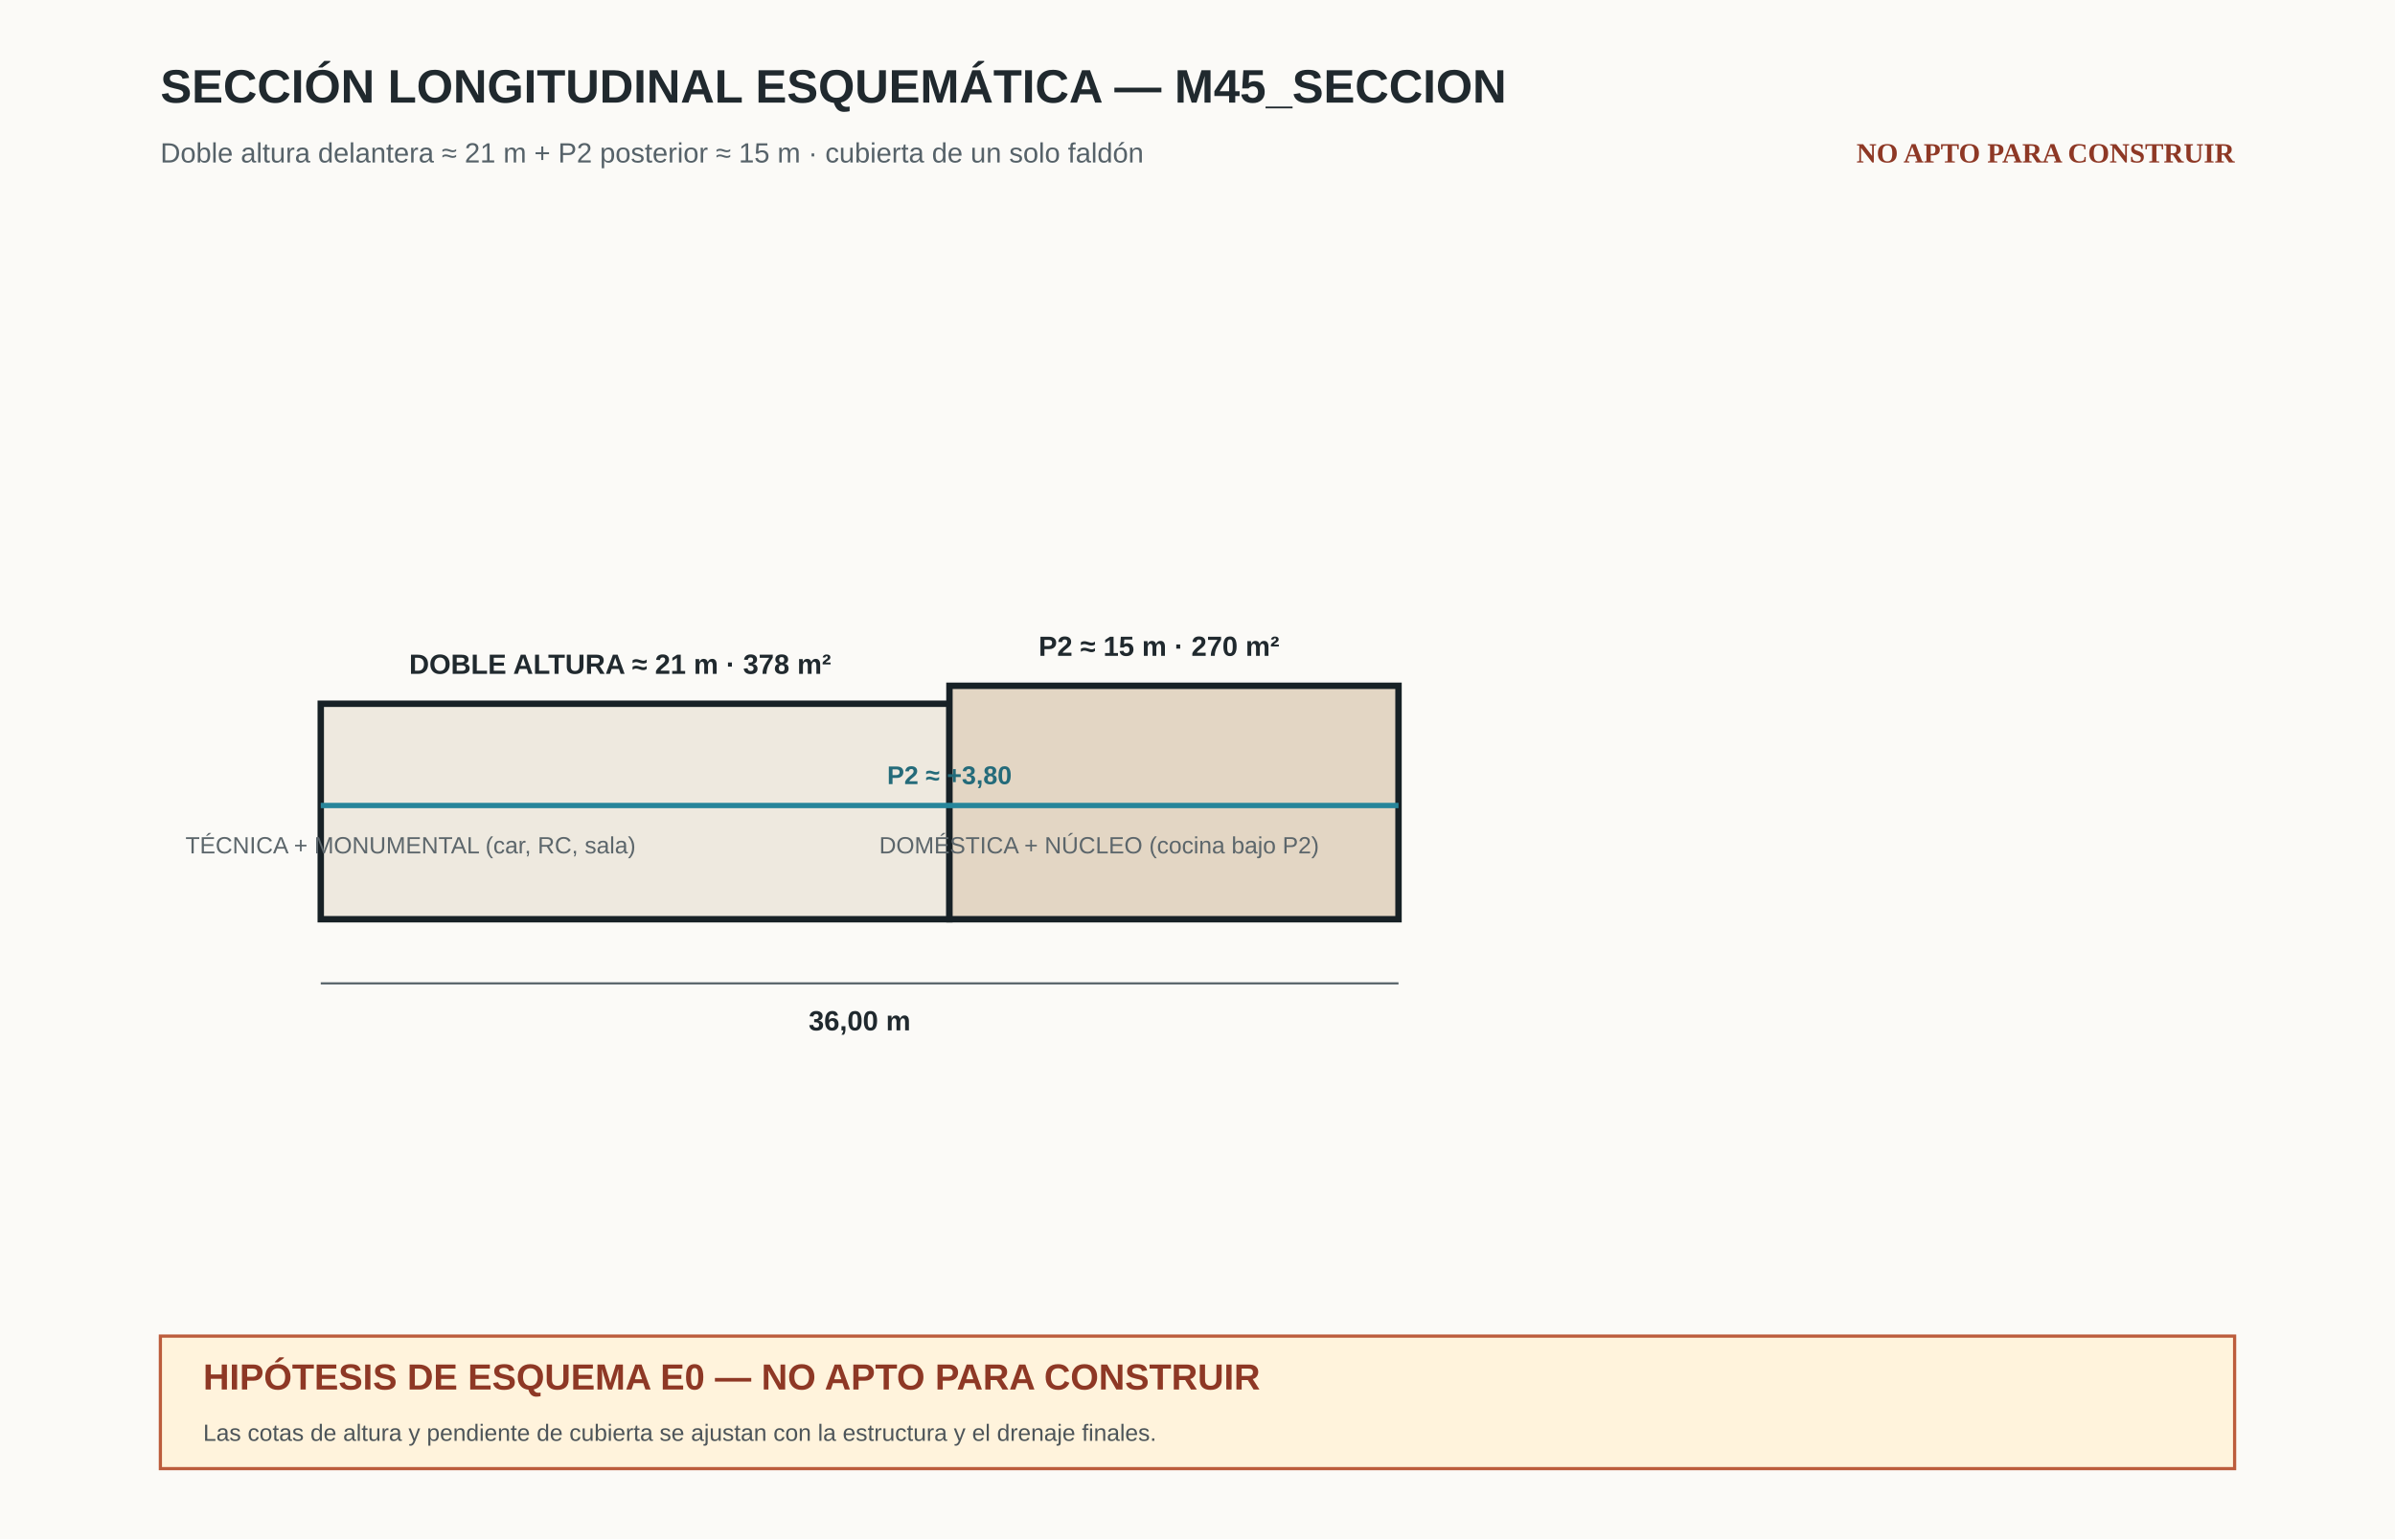
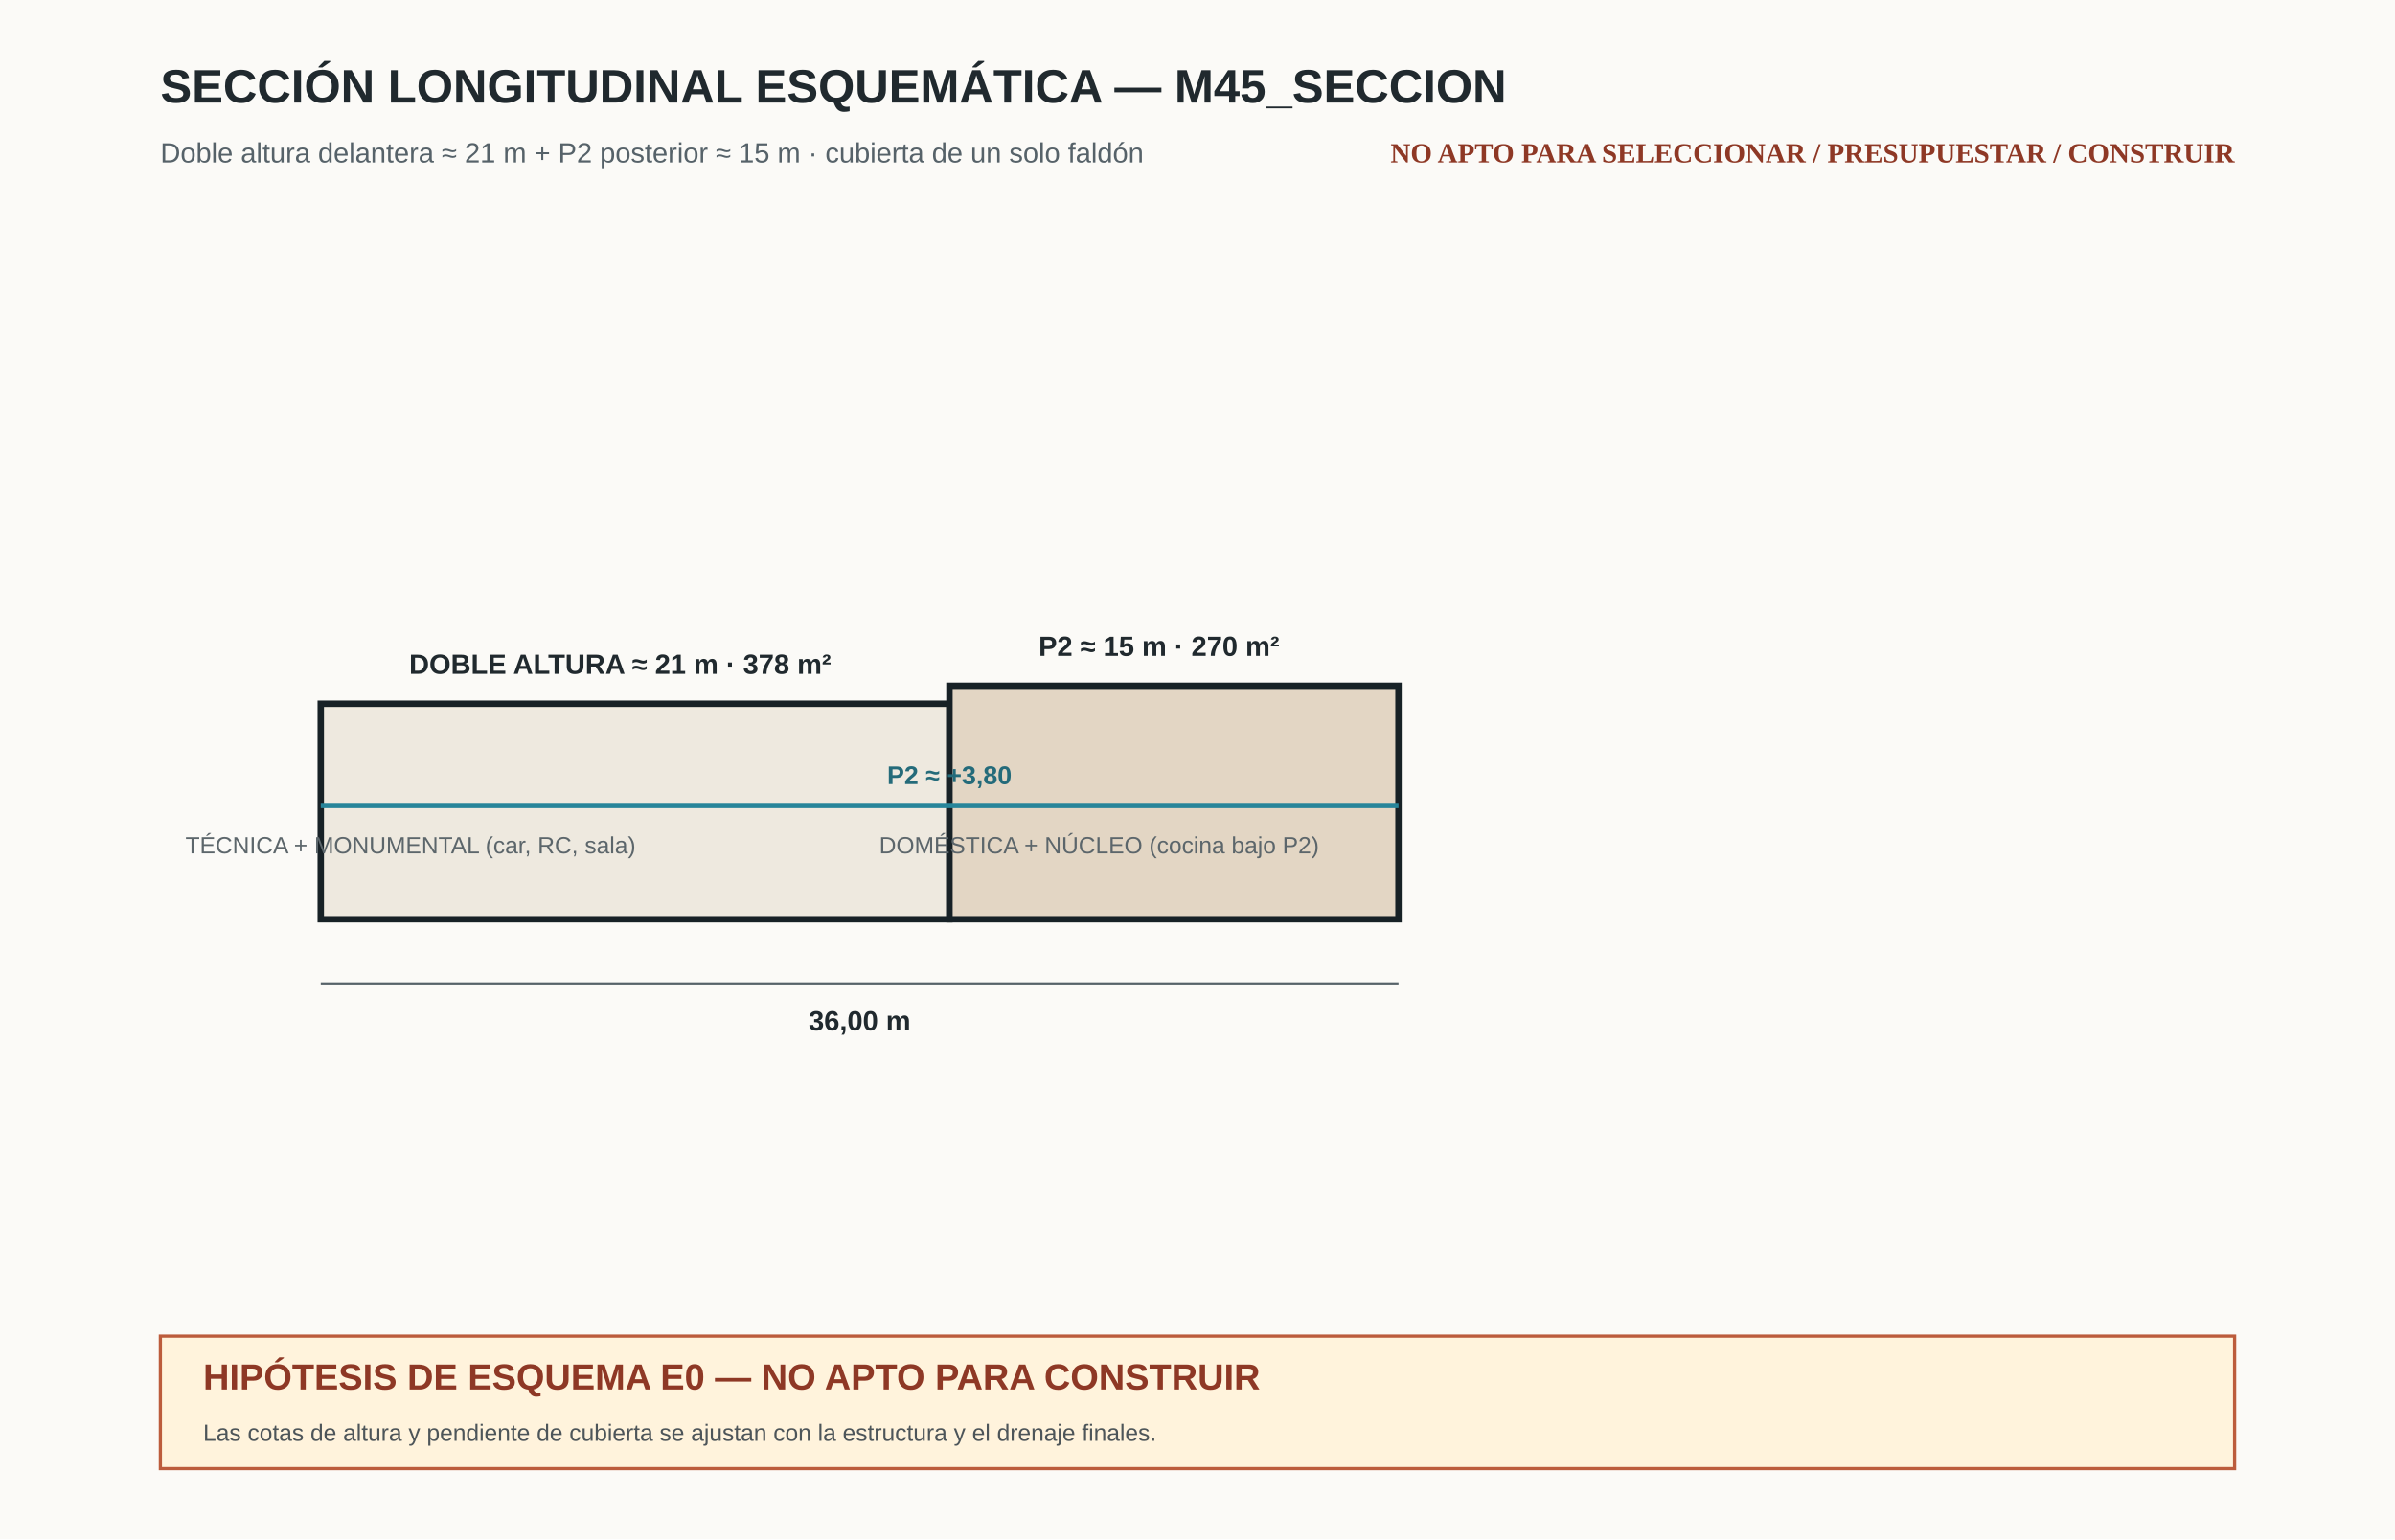
<svg xmlns="http://www.w3.org/2000/svg" width="1120" height="720" viewBox="0 0 1120 720">
  <rect width="1120" height="720" fill="#fbfaf7" />
  <text x="75" y="48" font-family="Arial" font-size="22" font-weight="700" fill="#20292e">SECCIÓN LONGITUDINAL ESQUEMÁTICA — M45_SECCION</text>
  <text x="75" y="76" font-family="Arial" font-size="13" fill="#566269">Doble altura delantera ≈ 21 m + P2 posterior ≈ 15 m · cubierta de un solo faldón</text>
-   <text x="1045" y="76" text-anchor="end" font-size="13" font-weight="700" fill="#8e3825">NO APTO PARA CONSTRUIR</text>
+   <text x="1045" y="76" text-anchor="end" font-size="13" font-weight="700" fill="#8e3825">NO APTO PARA SELECCIONAR / PRESUPUESTAR / CONSTRUIR</text>
  <g font-family="Arial" fill="#20292e">
    <rect x="150.0" y="329.2" width="294.0" height="100.8" fill="#eee9df" stroke="#172126" stroke-width="3" />
    <rect x="444.0" y="320.8" width="210.0" height="109.2" fill="#e3d6c4" stroke="#172126" stroke-width="3" />
    <line x1="150.0" y1="376.8" x2="654.0" y2="376.8" stroke="#27859a" stroke-width="2.5" />
    <text x="444.0" y="366.8" text-anchor="middle" font-size="12" font-weight="700" fill="#246b7a">P2 ≈ +3,80</text>
    <text x="290.0" y="315.2" text-anchor="middle" font-size="13" font-weight="700">DOBLE ALTURA ≈ 21 m · 378 m²</text>
    <text x="542.0" y="306.8" text-anchor="middle" font-size="13" font-weight="700">P2 ≈ 15 m · 270 m²</text>
    <text x="192.0" y="399.2" text-anchor="middle" font-size="11" fill="#5c666b">TÉCNICA + MONUMENTAL (car, RC, sala)</text>
    <text x="514.0" y="399.2" text-anchor="middle" font-size="11" fill="#5c666b">DOMÉSTICA + NÚCLEO (cocina bajo P2)</text>
    <line x1="150.0" y1="460.0" x2="654.0" y2="460.0" stroke="#566269" stroke-width="1" />
    <text x="402.0" y="482.0" text-anchor="middle" font-size="13" font-weight="700">36,00 m</text>
  </g>
  <rect x="75" y="625" width="970" height="62" fill="#fff3dc" stroke="#bc5c3c" stroke-width="1.5" />
  <text x="95" y="650" font-family="Arial" font-size="17" font-weight="700" fill="#8e3825">HIPÓTESIS DE ESQUEMA E0 — NO APTO PARA CONSTRUIR</text>
  <text x="95" y="674" font-family="Arial" font-size="11" fill="#4d5559">Las cotas de altura y pendiente de cubierta se ajustan con la estructura y el drenaje finales.</text>
</svg>
